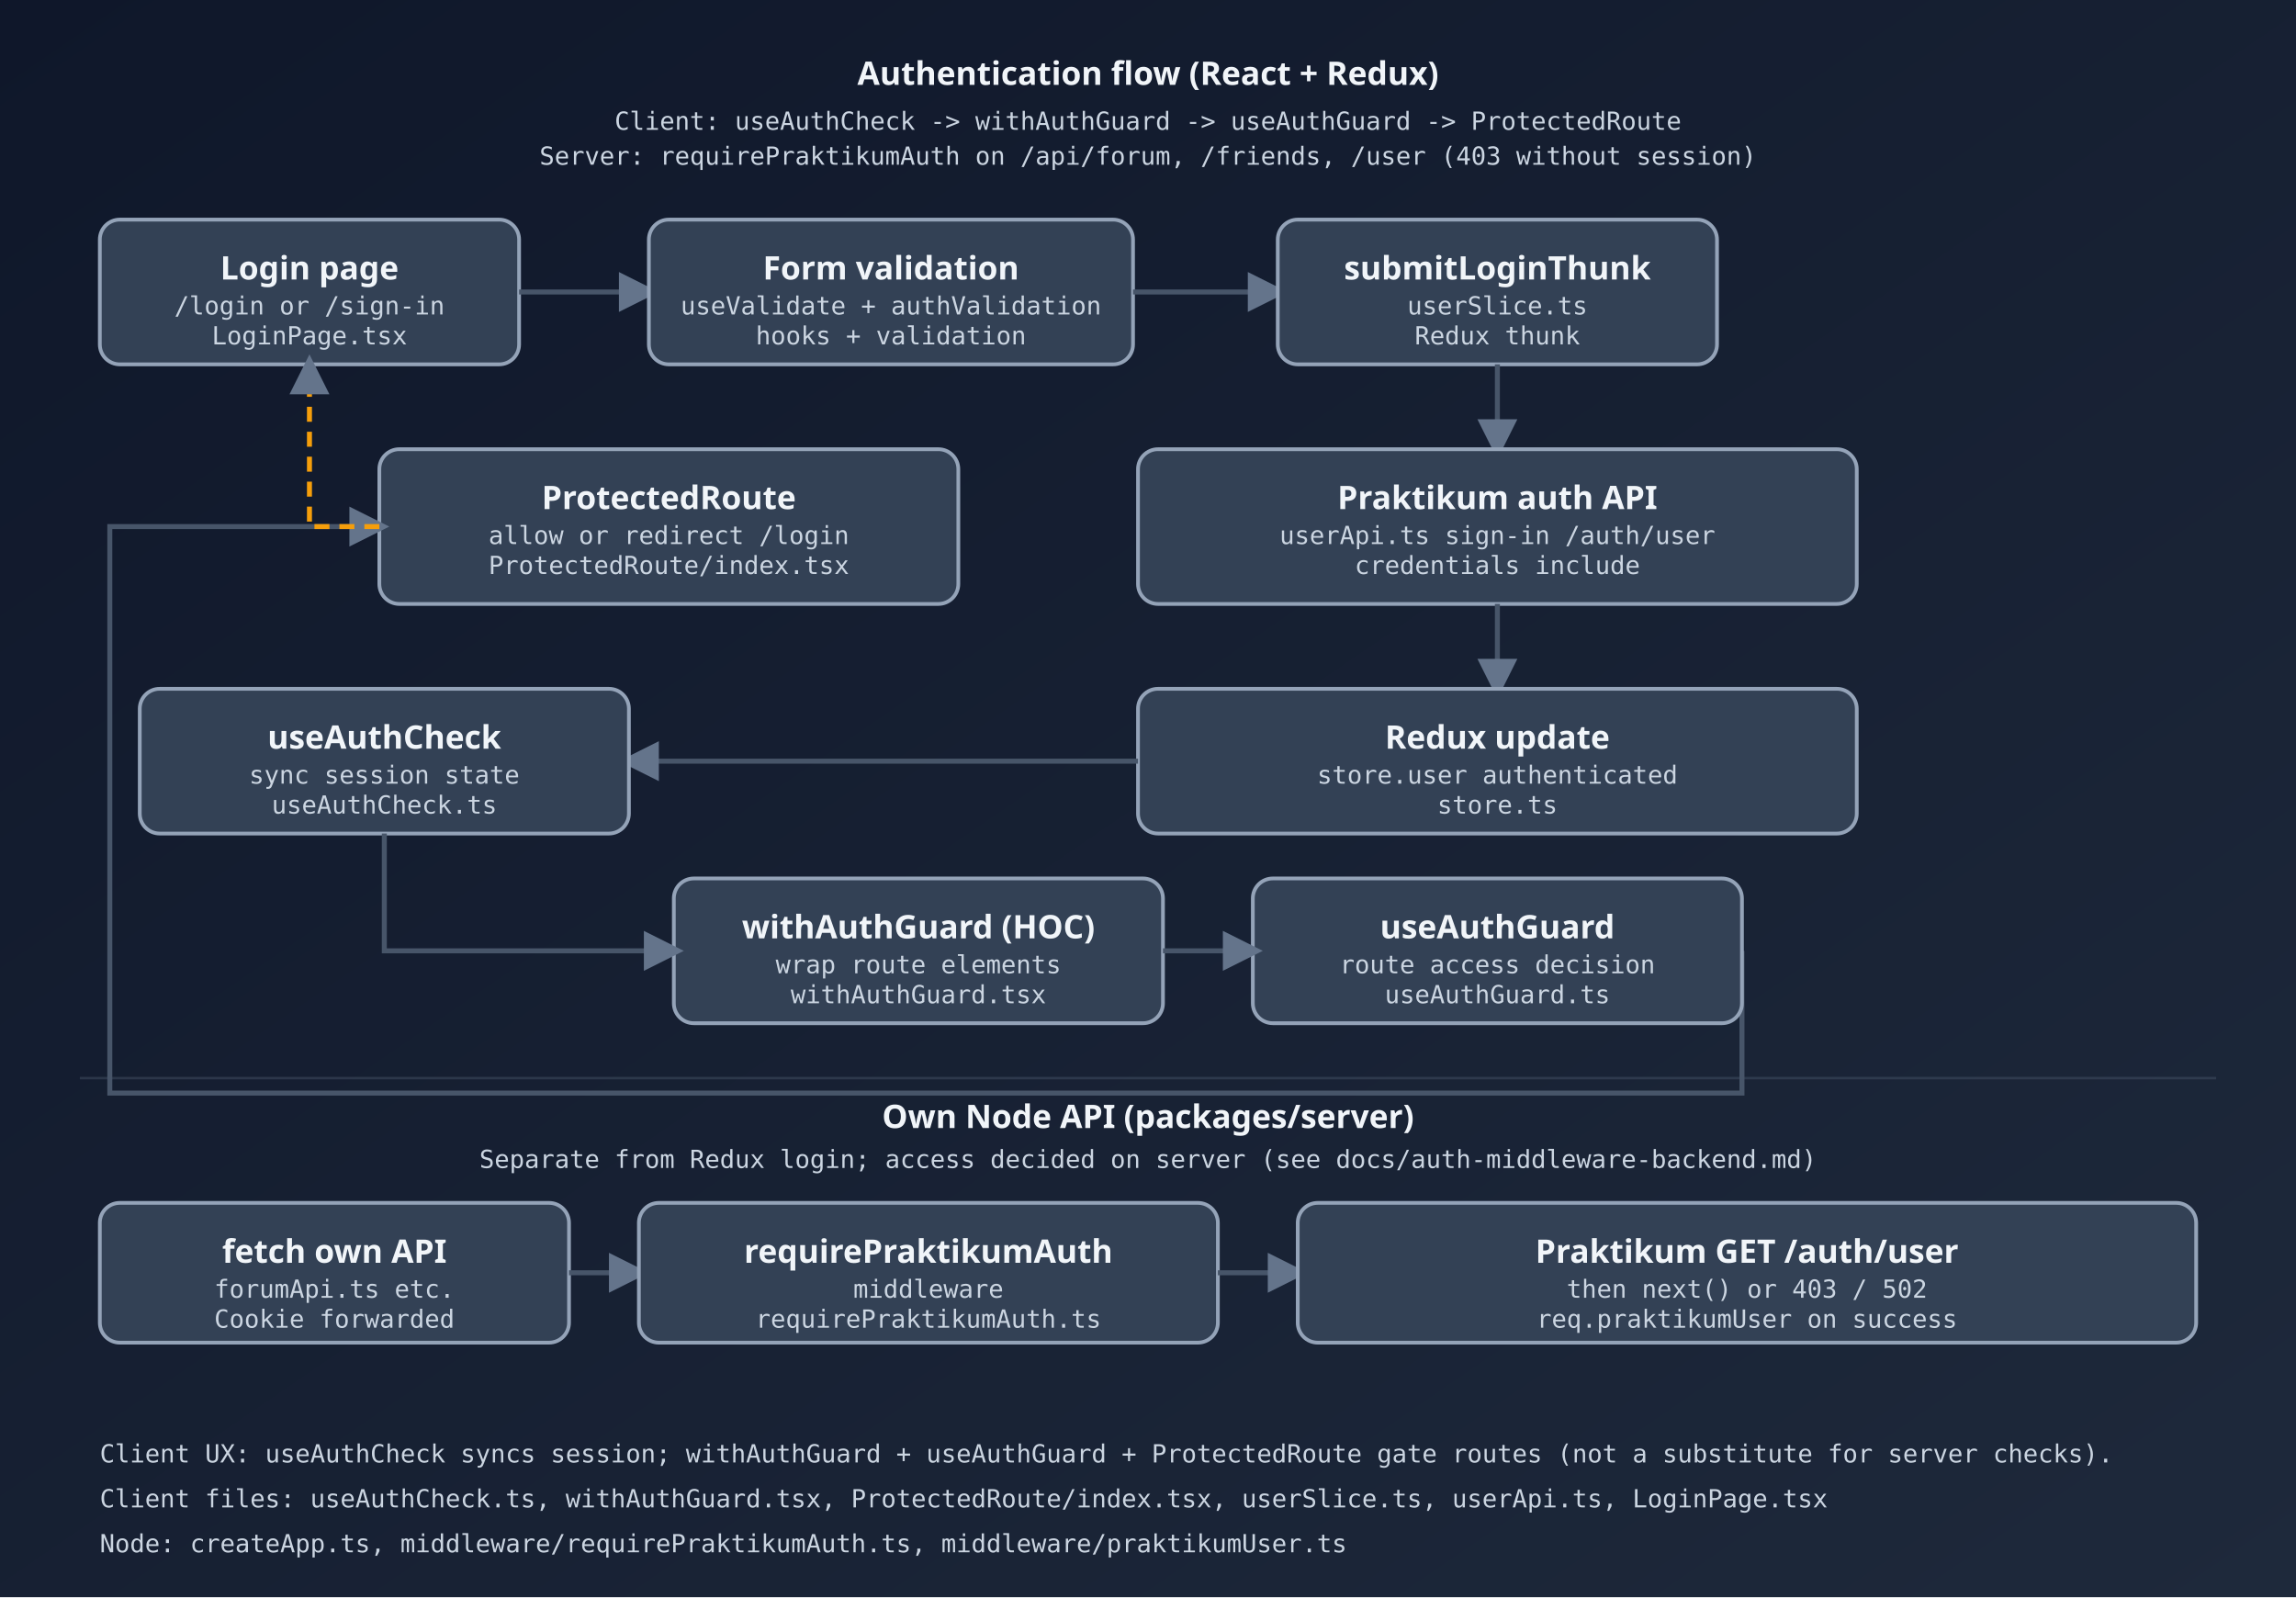
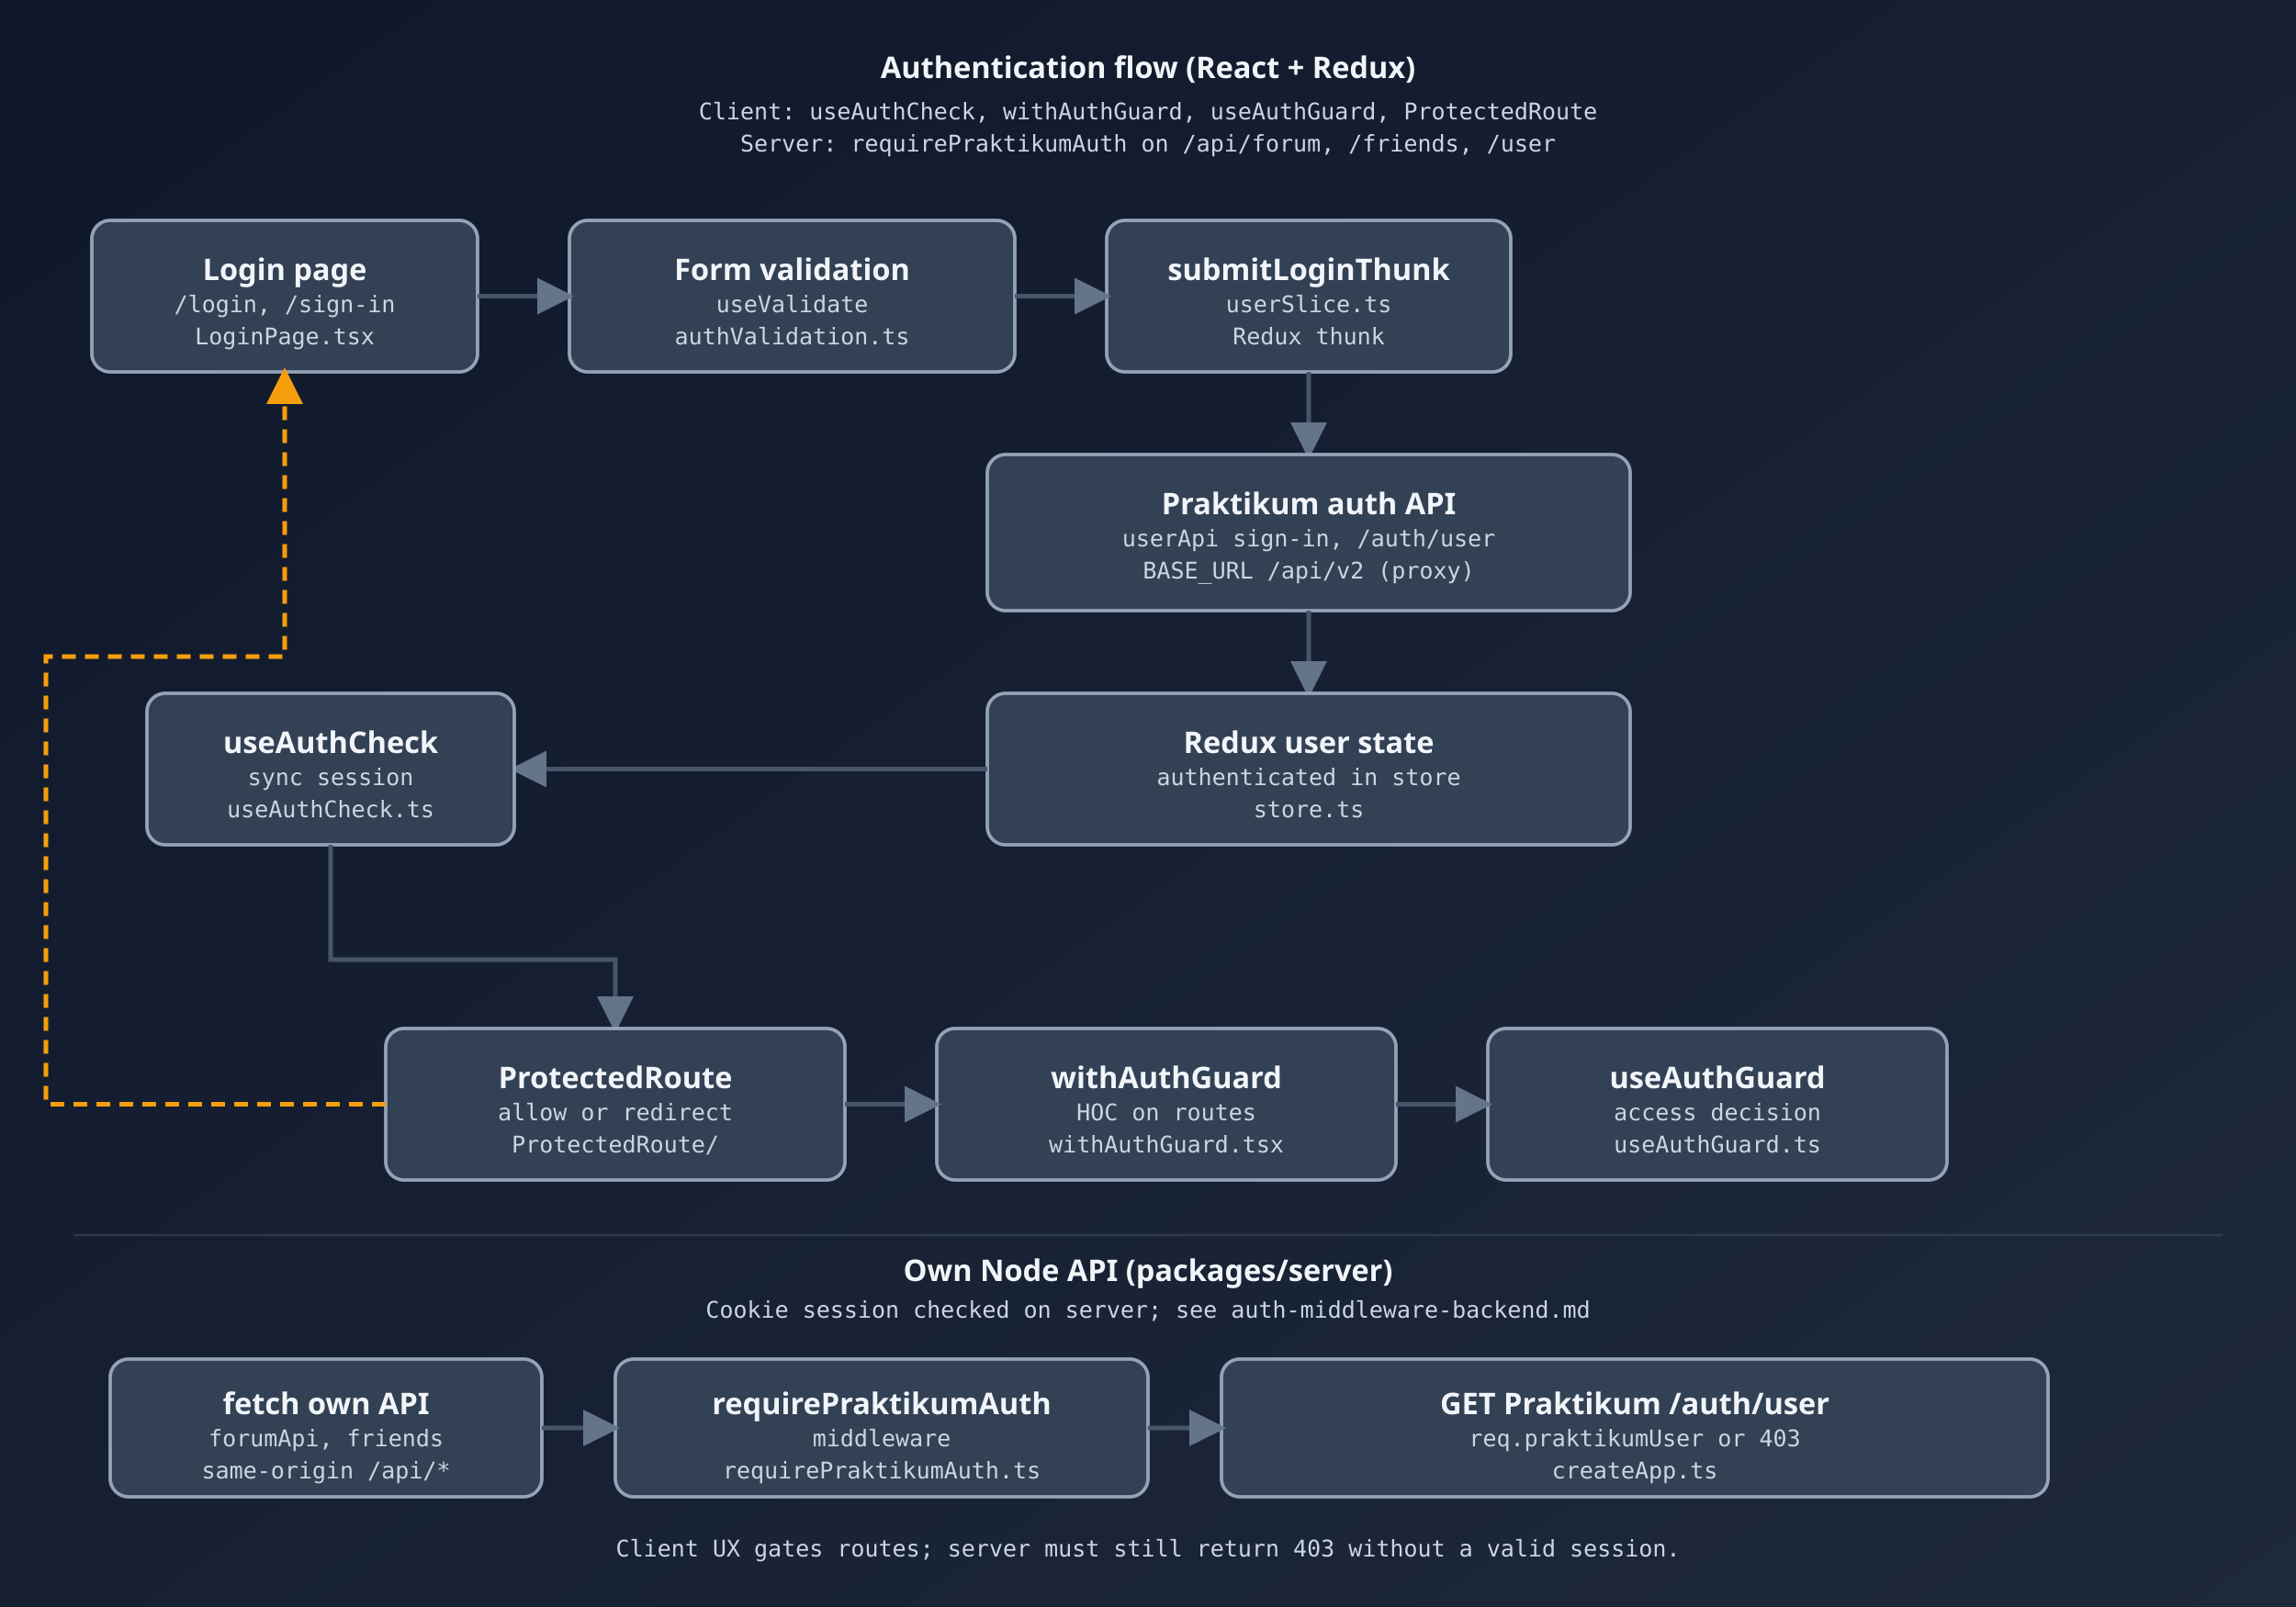
- <svg xmlns="http://www.w3.org/2000/svg" viewBox="0 0 920 640" role="img" aria-labelledby="title desc">
+ <svg xmlns="http://www.w3.org/2000/svg" viewBox="0 0 1000 700" role="img" aria-labelledby="title desc">
  <defs>
    <linearGradient id="bg" x1="0%" y1="0%" x2="100%" y2="100%">
      <stop offset="0%" style="stop-color:#0f172a" />
      <stop offset="100%" style="stop-color:#1e293b" />
    </linearGradient>
    <filter id="glow" x="-50%" y="-50%" width="200%" height="200%">
      <feGaussianBlur stdDeviation="2.5" result="b" />
      <feMerge>
        <feMergeNode in="b" />
        <feMergeNode in="SourceGraphic" />
      </feMerge>
    </filter>
    <style>
-       .box { fill:#334155; stroke:#94a3b8; stroke-width:1.5; rx:8; animation: glow 8s ease-in-out infinite; }
-       .lbl { fill:#f1f5f9; font:600 13px system-ui, sans-serif; }
-       .sub { fill:#cbd5e1; font:10px ui-monospace, monospace; }
-       .arr { stroke:#475569; stroke-width:2; fill:none; marker-end:url(#m); animation: line 8s ease-in-out infinite; }
-       .redirect { stroke:#f59e0b; stroke-dasharray:6 4; }
+       .box { fill:#334155; stroke:#94a3b8; stroke-width:1.5; rx:8; animation:glow 8s ease-in-out infinite; }
+       .lbl { fill:#f1f5f9; font:600 13px system-ui,sans-serif; text-anchor:middle; }
+       .sub { fill:#cbd5e1; font:10px ui-monospace,monospace; text-anchor:middle; }
+       .arr { stroke:#475569; stroke-width:2; fill:none; marker-end:url(#m); animation:line 8s ease-in-out infinite; }
+       .redirect { stroke:#f59e0b; stroke-width:2; fill:none; stroke-dasharray:6 4; marker-end:url(#mo); }
      .sep { stroke:#475569; stroke-width:1; opacity:0.45; }
+       .cap { fill:#94a3b8; font:600 10px system-ui,sans-serif; }
      @keyframes glow { 0%,1.5%{stroke:#38bdf8;stroke-width:2.5;fill:#1e3a5f;filter:url(#glow)} 3%,100%{stroke:#94a3b8;stroke-width:1.5;fill:#334155;filter:none} }
      @keyframes line { 0%,1.5%{stroke:#38bdf8;stroke-width:2.5} 3%,100%{stroke:#475569;stroke-width:2} }
      #b1,#l1{animation-delay:0s} #b2,#l2{animation-delay:1s} #b3,#l3{animation-delay:2s} #b4,#l4{animation-delay:3s}
-       #b5,#l5{animation-delay:4s} #b6,#l6{animation-delay:5s} #b7,#l7{animation-delay:6s} #b8,#l8{animation-delay:7s} #b9,#l9{animation-delay:7.5s}
-       #b10,#la1{animation-delay:0s} #b11,#la2{animation-delay:1s} #b12{animation-delay:2s}
+       #b5,#l5{animation-delay:4s} #b6,#l6{animation-delay:5s} #b7,#l7{animation-delay:6s} #b8,#l8{animation-delay:7s}
+       #b9,#l9{animation-delay:7.5s} #b10,#la1{animation-delay:0s} #b11,#la2{animation-delay:1s} #b12,#la3{animation-delay:2s}
    </style>
-     <marker id="m" markerWidth="8" markerHeight="8" refX="6" refY="4" orient="auto">
+     <marker id="m" markerWidth="8" markerHeight="8" refX="7" refY="4" orient="auto">
      <polygon points="0 0, 8 4, 0 8" fill="#64748b" />
+     </marker>
+     <marker id="mo" markerWidth="8" markerHeight="8" refX="7" refY="4" orient="auto">
+       <polygon points="0 0, 8 4, 0 8" fill="#f59e0b" />
    </marker>
  </defs>
  <rect width="100%" height="100%" fill="url(#bg)" />
-   <text x="460" y="34" text-anchor="middle" class="lbl" font-size="16">Authentication flow (React + Redux)</text>
-   <text x="460" y="52" text-anchor="middle" class="sub">Client: useAuthCheck -&gt; withAuthGuard -&gt; useAuthGuard -&gt; ProtectedRoute</text>
-   <text x="460" y="66" text-anchor="middle" class="sub">Server: requirePraktikumAuth on /api/forum, /friends, /user (403 without session)</text>
-   <rect id="b1" x="40" y="88" width="168" height="58" class="box" />
-   <g id="t1" transform="translate(124 0)">
-     <text y="112" text-anchor="middle" class="lbl">Login page</text>
-     <text y="126" text-anchor="middle" class="sub">/login or /sign-in</text>
-     <text y="138" text-anchor="middle" class="sub">LoginPage.tsx</text>
-   </g>
-   <path id="l1" class="arr" d="M 208 117 L 260 117" />
-   <rect id="b2" x="260" y="88" width="194" height="58" class="box" />
-   <g id="t2" transform="translate(357 0)">
-     <text y="112" text-anchor="middle" class="lbl">Form validation</text>
-     <text y="126" text-anchor="middle" class="sub">useValidate + authValidation</text>
-     <text y="138" text-anchor="middle" class="sub">hooks + validation</text>
-   </g>
-   <path id="l2" class="arr" d="M 454 117 L 512 117" />
-   <rect id="b3" x="512" y="88" width="176" height="58" class="box" />
-   <g id="t3" transform="translate(600 0)">
-     <text y="112" text-anchor="middle" class="lbl">submitLoginThunk</text>
-     <text y="126" text-anchor="middle" class="sub">userSlice.ts</text>
-     <text y="138" text-anchor="middle" class="sub">Redux thunk</text>
-   </g>
-   <path id="l3" class="arr" d="M 600 146 L 600 180" />
-   <rect id="b4" x="456" y="180" width="288" height="62" class="box" />
-   <g id="t4" transform="translate(600 0)">
-     <text y="204" text-anchor="middle" class="lbl">Praktikum auth API</text>
-     <text y="218" text-anchor="middle" class="sub">userApi.ts sign-in /auth/user</text>
-     <text y="230" text-anchor="middle" class="sub">credentials include</text>
-   </g>
-   <path id="l4" class="arr" d="M 600 242 L 600 276" />
-   <rect id="b5" x="456" y="276" width="288" height="58" class="box" />
-   <g id="t5" transform="translate(600 0)">
-     <text y="300" text-anchor="middle" class="lbl">Redux update</text>
-     <text y="314" text-anchor="middle" class="sub">store.user authenticated</text>
-     <text y="326" text-anchor="middle" class="sub">store.ts</text>
-   </g>
-   <path id="l5" class="arr" d="M 456 305 L 252 305" />
-   <rect id="b6" x="56" y="276" width="196" height="58" class="box" />
-   <g id="t6" transform="translate(154 0)">
-     <text y="300" text-anchor="middle" class="lbl">useAuthCheck</text>
-     <text y="314" text-anchor="middle" class="sub">sync session state</text>
-     <text y="326" text-anchor="middle" class="sub">useAuthCheck.ts</text>
-   </g>
-   <rect id="b7" x="270" y="352" width="196" height="58" class="box" />
-   <g id="t7" transform="translate(368 0)">
-     <text y="376" text-anchor="middle" class="lbl">withAuthGuard (HOC)</text>
-     <text y="390" text-anchor="middle" class="sub">wrap route elements</text>
-     <text y="402" text-anchor="middle" class="sub">withAuthGuard.tsx</text>
-   </g>
-   <path id="l7" class="arr" d="M 154 334 L 154 381 L 270 381" />
-   <rect id="b8" x="152" y="180" width="232" height="62" class="box" />
-   <g id="t8" transform="translate(268 0)">
-     <text y="204" text-anchor="middle" class="lbl">ProtectedRoute</text>
-     <text y="218" text-anchor="middle" class="sub">allow or redirect /login</text>
-     <text y="230" text-anchor="middle" class="sub">ProtectedRoute/index.tsx</text>
-   </g>
-   <path id="l8" class="arr" d="M 698 381 L 698 438 L 44 438 L 44 211 L 152 211" />
-   <rect id="b9" x="502" y="352" width="196" height="58" class="box" />
-   <g id="t9" transform="translate(600 0)">
-     <text y="376" text-anchor="middle" class="lbl">useAuthGuard</text>
-     <text y="390" text-anchor="middle" class="sub">route access decision</text>
-     <text y="402" text-anchor="middle" class="sub">useAuthGuard.ts</text>
-   </g>
-   <path id="l9" class="arr" d="M 466 381 L 502 381" />
-   <path id="l10" class="arr redirect" d="M 152 211 L 124 211 L 124 146" />
-   <line class="sep" x1="32" y1="432" x2="888" y2="432" />
-   <text x="460" y="452" text-anchor="middle" class="lbl" font-size="13">Own Node API (packages/server)</text>
-   <text x="460" y="468" text-anchor="middle" class="sub">Separate from Redux login; access decided on server (see docs/auth-middleware-backend.md)</text>
-   <rect id="b10" x="40" y="482" width="188" height="56" class="box" />
-   <g transform="translate(134 0)">
-     <text y="506" text-anchor="middle" class="lbl">fetch own API</text>
-     <text y="520" text-anchor="middle" class="sub">forumApi.ts etc.</text>
-     <text y="532" text-anchor="middle" class="sub">Cookie forwarded</text>
-   </g>
-   <path id="la1" class="arr" d="M 228 510 L 256 510" />
-   <rect id="b11" x="256" y="482" width="232" height="56" class="box" />
-   <g transform="translate(372 0)">
-     <text y="506" text-anchor="middle" class="lbl">requirePraktikumAuth</text>
-     <text y="520" text-anchor="middle" class="sub">middleware</text>
-     <text y="532" text-anchor="middle" class="sub">requirePraktikumAuth.ts</text>
-   </g>
-   <path id="la2" class="arr" d="M 488 510 L 520 510" />
-   <rect id="b12" x="520" y="482" width="360" height="56" class="box" />
-   <g transform="translate(700 0)">
-     <text y="506" text-anchor="middle" class="lbl">Praktikum GET /auth/user</text>
-     <text y="520" text-anchor="middle" class="sub">then next() or 403 / 502</text>
-     <text y="532" text-anchor="middle" class="sub">req.praktikumUser on success</text>
-   </g>
-   <text x="40" y="586" class="sub">Client UX: useAuthCheck syncs session; withAuthGuard + useAuthGuard + ProtectedRoute gate routes (not a substitute for server checks).</text>
-   <text x="40" y="604" class="sub">Client files: useAuthCheck.ts, withAuthGuard.tsx, ProtectedRoute/index.tsx, userSlice.ts, userApi.ts, LoginPage.tsx</text>
-   <text x="40" y="622" class="sub">Node: createApp.ts, middleware/requirePraktikumAuth.ts, middleware/praktikumUser.ts</text>
+   <text x="500" y="34" class="lbl" font-size="16">Authentication flow (React + Redux)</text>
+   <text x="500" y="52" class="sub">Client: useAuthCheck, withAuthGuard, useAuthGuard, ProtectedRoute</text>
+   <text x="500" y="66" class="sub">Server: requirePraktikumAuth on /api/forum, /friends, /user</text>
+   <rect id="b1" x="40" y="96" width="168" height="66" class="box" />
+   <text x="124" y="122" class="lbl">Login page</text>
+   <text x="124" y="136" class="sub">/login, /sign-in</text>
+   <text x="124" y="150" class="sub">LoginPage.tsx</text>
+   <rect id="b2" x="248" y="96" width="194" height="66" class="box" />
+   <text x="345" y="122" class="lbl">Form validation</text>
+   <text x="345" y="136" class="sub">useValidate</text>
+   <text x="345" y="150" class="sub">authValidation.ts</text>
+   <rect id="b3" x="482" y="96" width="176" height="66" class="box" />
+   <text x="570" y="122" class="lbl">submitLoginThunk</text>
+   <text x="570" y="136" class="sub">userSlice.ts</text>
+   <text x="570" y="150" class="sub">Redux thunk</text>
+   <path id="l1" class="arr" d="M 208 129 L 248 129" />
+   <path id="l2" class="arr" d="M 442 129 L 482 129" />
+   <path id="l3" class="arr" d="M 570 162 L 570 198" />
+   <rect id="b4" x="430" y="198" width="280" height="68" class="box" />
+   <text x="570" y="224" class="lbl">Praktikum auth API</text>
+   <text x="570" y="238" class="sub">userApi sign-in, /auth/user</text>
+   <text x="570" y="252" class="sub">BASE_URL /api/v2 (proxy)</text>
+   <path id="l4" class="arr" d="M 570 266 L 570 302" />
+   <rect id="b5" x="430" y="302" width="280" height="66" class="box" />
+   <text x="570" y="328" class="lbl">Redux user state</text>
+   <text x="570" y="342" class="sub">authenticated in store</text>
+   <text x="570" y="356" class="sub">store.ts</text>
+   <path id="l5" class="arr" d="M 430 335 L 224 335" />
+   <rect id="b6" x="64" y="302" width="160" height="66" class="box" />
+   <text x="144" y="328" class="lbl">useAuthCheck</text>
+   <text x="144" y="342" class="sub">sync session</text>
+   <text x="144" y="356" class="sub">useAuthCheck.ts</text>
+   <path id="l6" class="arr" d="M 144 368 L 144 418 L 268 418 L 268 448" />
+   <rect id="b7" x="168" y="448" width="200" height="66" class="box" />
+   <text x="268" y="474" class="lbl">ProtectedRoute</text>
+   <text x="268" y="488" class="sub">allow or redirect</text>
+   <text x="268" y="502" class="sub">ProtectedRoute/</text>
+   <rect id="b8" x="408" y="448" width="200" height="66" class="box" />
+   <text x="508" y="474" class="lbl">withAuthGuard</text>
+   <text x="508" y="488" class="sub">HOC on routes</text>
+   <text x="508" y="502" class="sub">withAuthGuard.tsx</text>
+   <rect id="b9" x="648" y="448" width="200" height="66" class="box" />
+   <text x="748" y="474" class="lbl">useAuthGuard</text>
+   <text x="748" y="488" class="sub">access decision</text>
+   <text x="748" y="502" class="sub">useAuthGuard.ts</text>
+   <path id="l7" class="arr" d="M 368 481 L 408 481" />
+   <path id="l8" class="arr" d="M 608 481 L 648 481" />
+   <path id="l9" class="redirect" d="M 168 481 L 20 481 L 20 286 L 124 286 L 124 162" />
+   <line class="sep" x1="32" y1="538" x2="968" y2="538" />
+   <text x="500" y="558" class="lbl" font-size="13">Own Node API (packages/server)</text>
+   <text x="500" y="574" class="sub">Cookie session checked on server; see auth-middleware-backend.md</text>
+   <rect id="b10" x="48" y="592" width="188" height="60" class="box" />
+   <text x="142" y="616" class="lbl">fetch own API</text>
+   <text x="142" y="630" class="sub">forumApi, friends</text>
+   <text x="142" y="644" class="sub">same-origin /api/*</text>
+   <rect id="b11" x="268" y="592" width="232" height="60" class="box" />
+   <text x="384" y="616" class="lbl">requirePraktikumAuth</text>
+   <text x="384" y="630" class="sub">middleware</text>
+   <text x="384" y="644" class="sub">requirePraktikumAuth.ts</text>
+   <rect id="b12" x="532" y="592" width="360" height="60" class="box" />
+   <text x="712" y="616" class="lbl">GET Praktikum /auth/user</text>
+   <text x="712" y="630" class="sub">req.praktikumUser or 403</text>
+   <text x="712" y="644" class="sub">createApp.ts</text>
+   <path id="la1" class="arr" d="M 236 622 L 268 622" />
+   <path id="la2" class="arr" d="M 500 622 L 532 622" />
+   <text x="500" y="678" class="sub">Client UX gates routes; server must still return 403 without a valid session.</text>
</svg>
